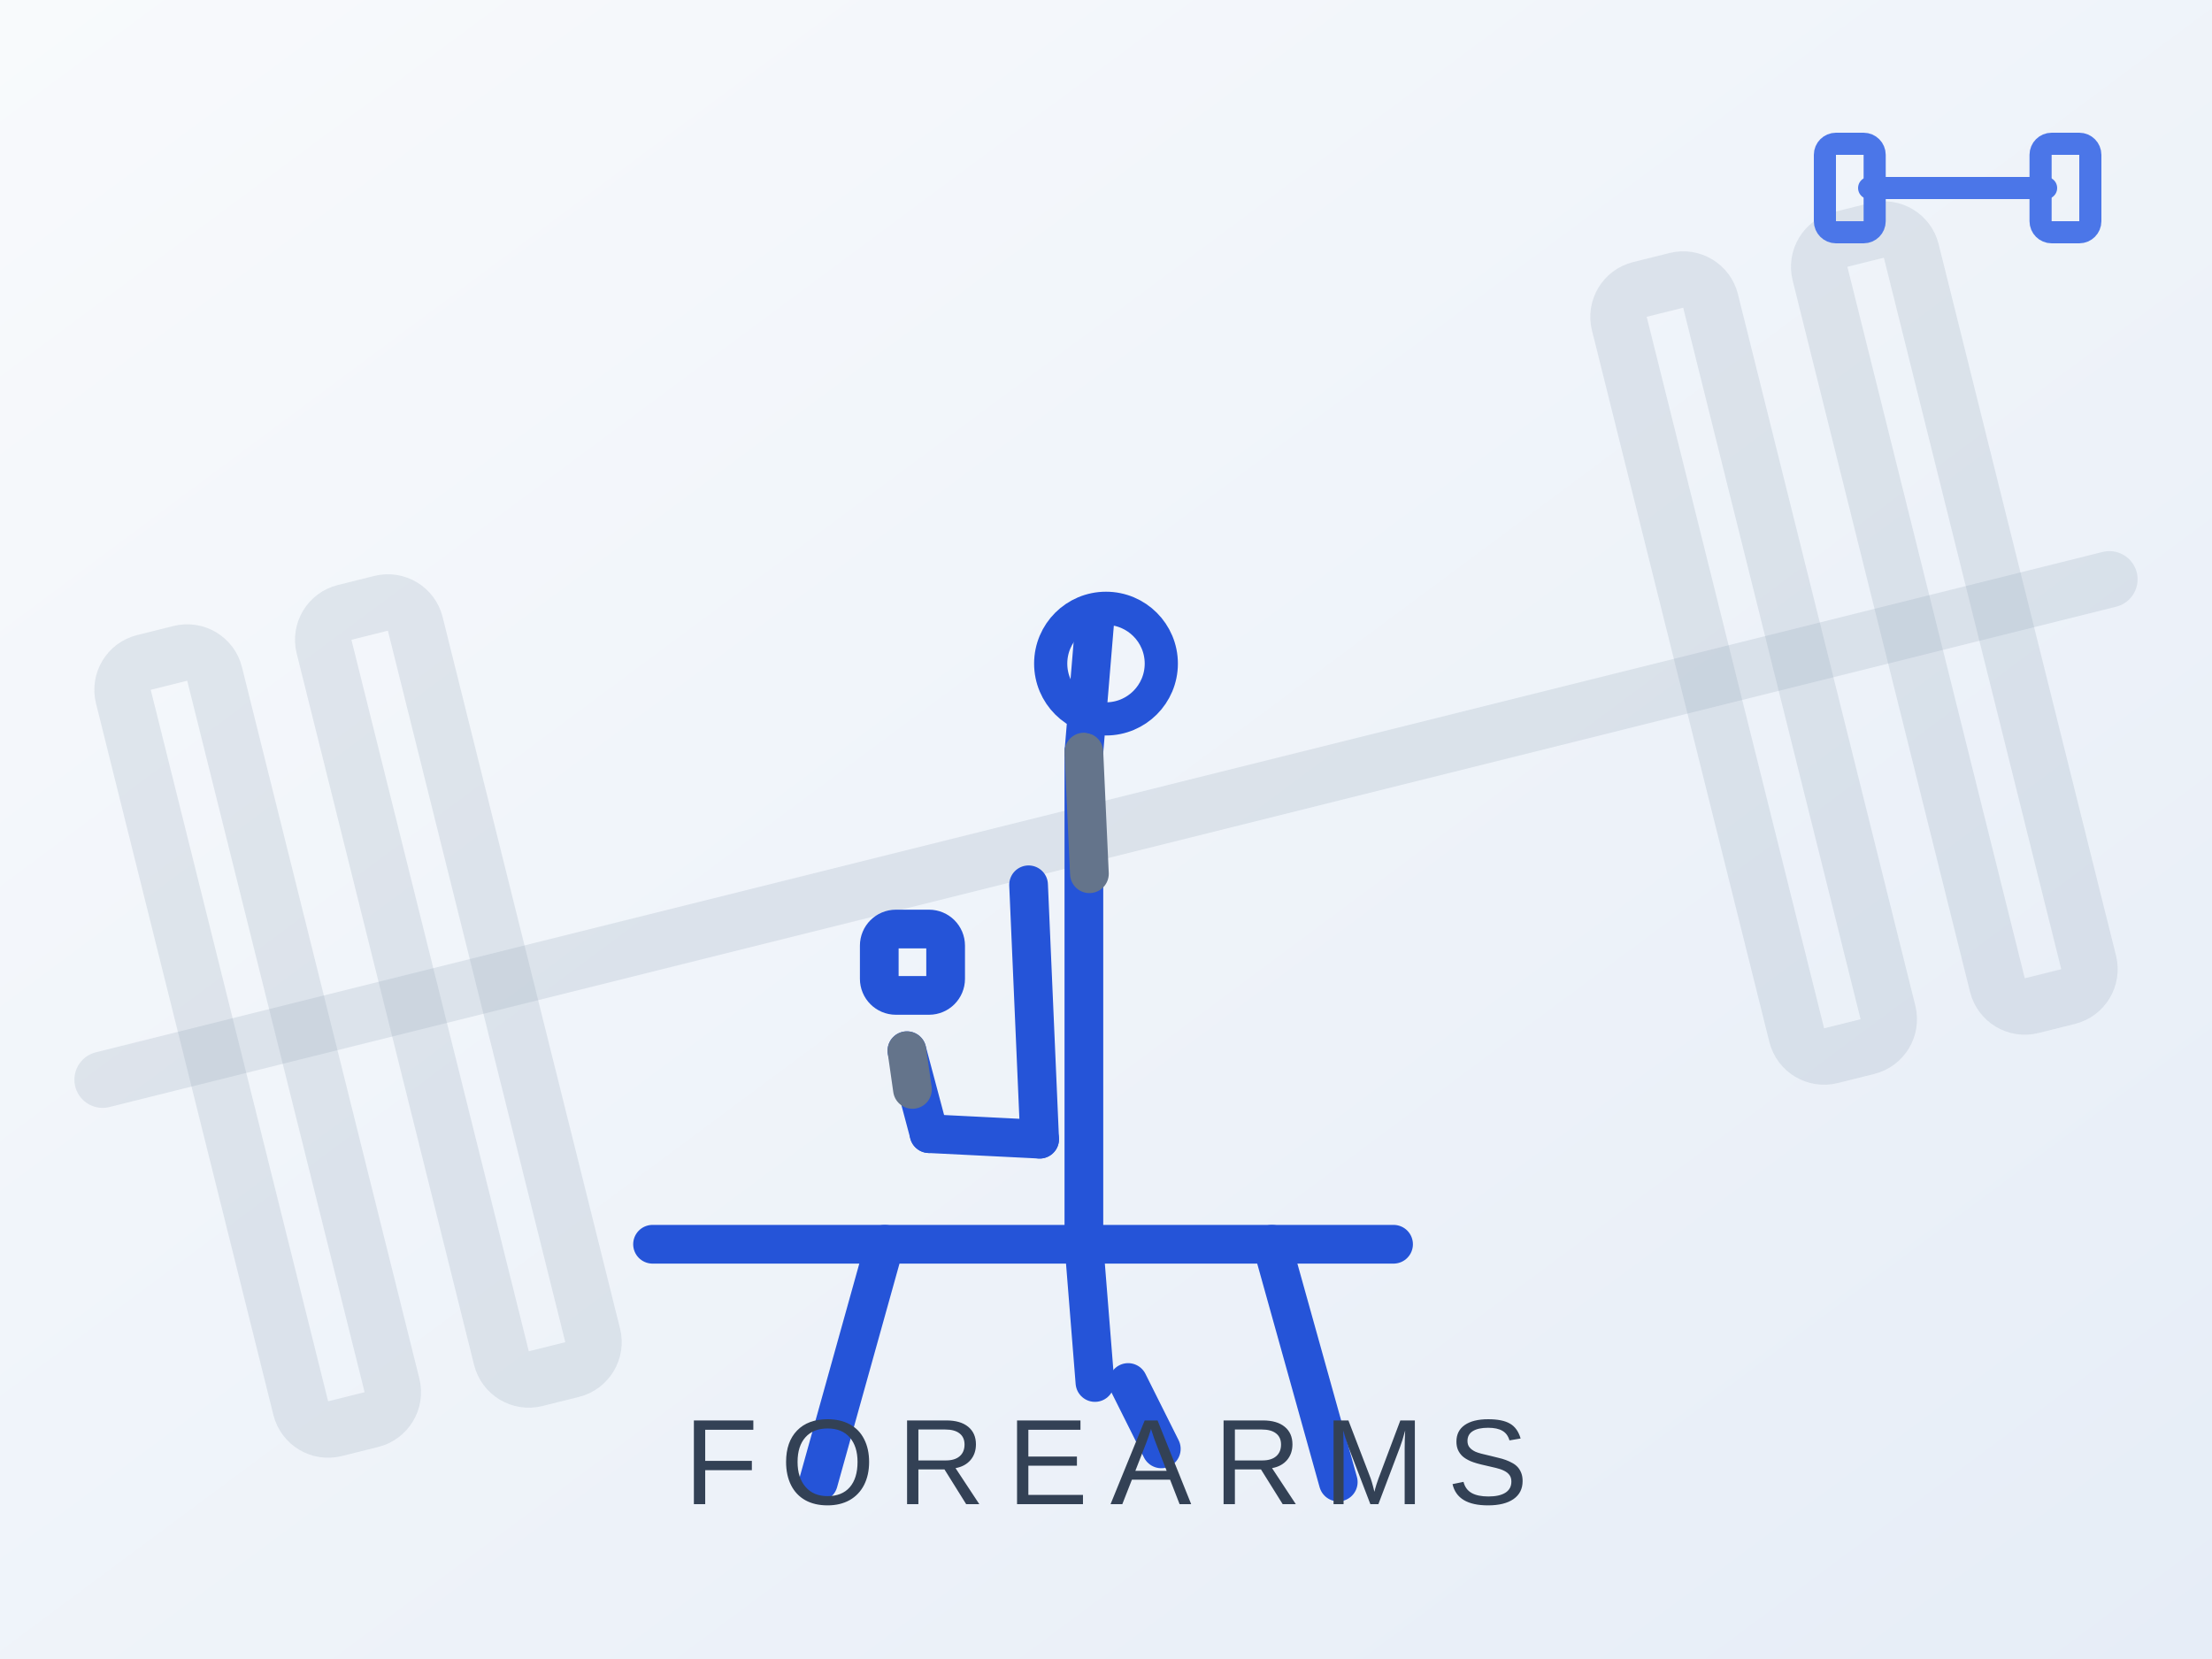
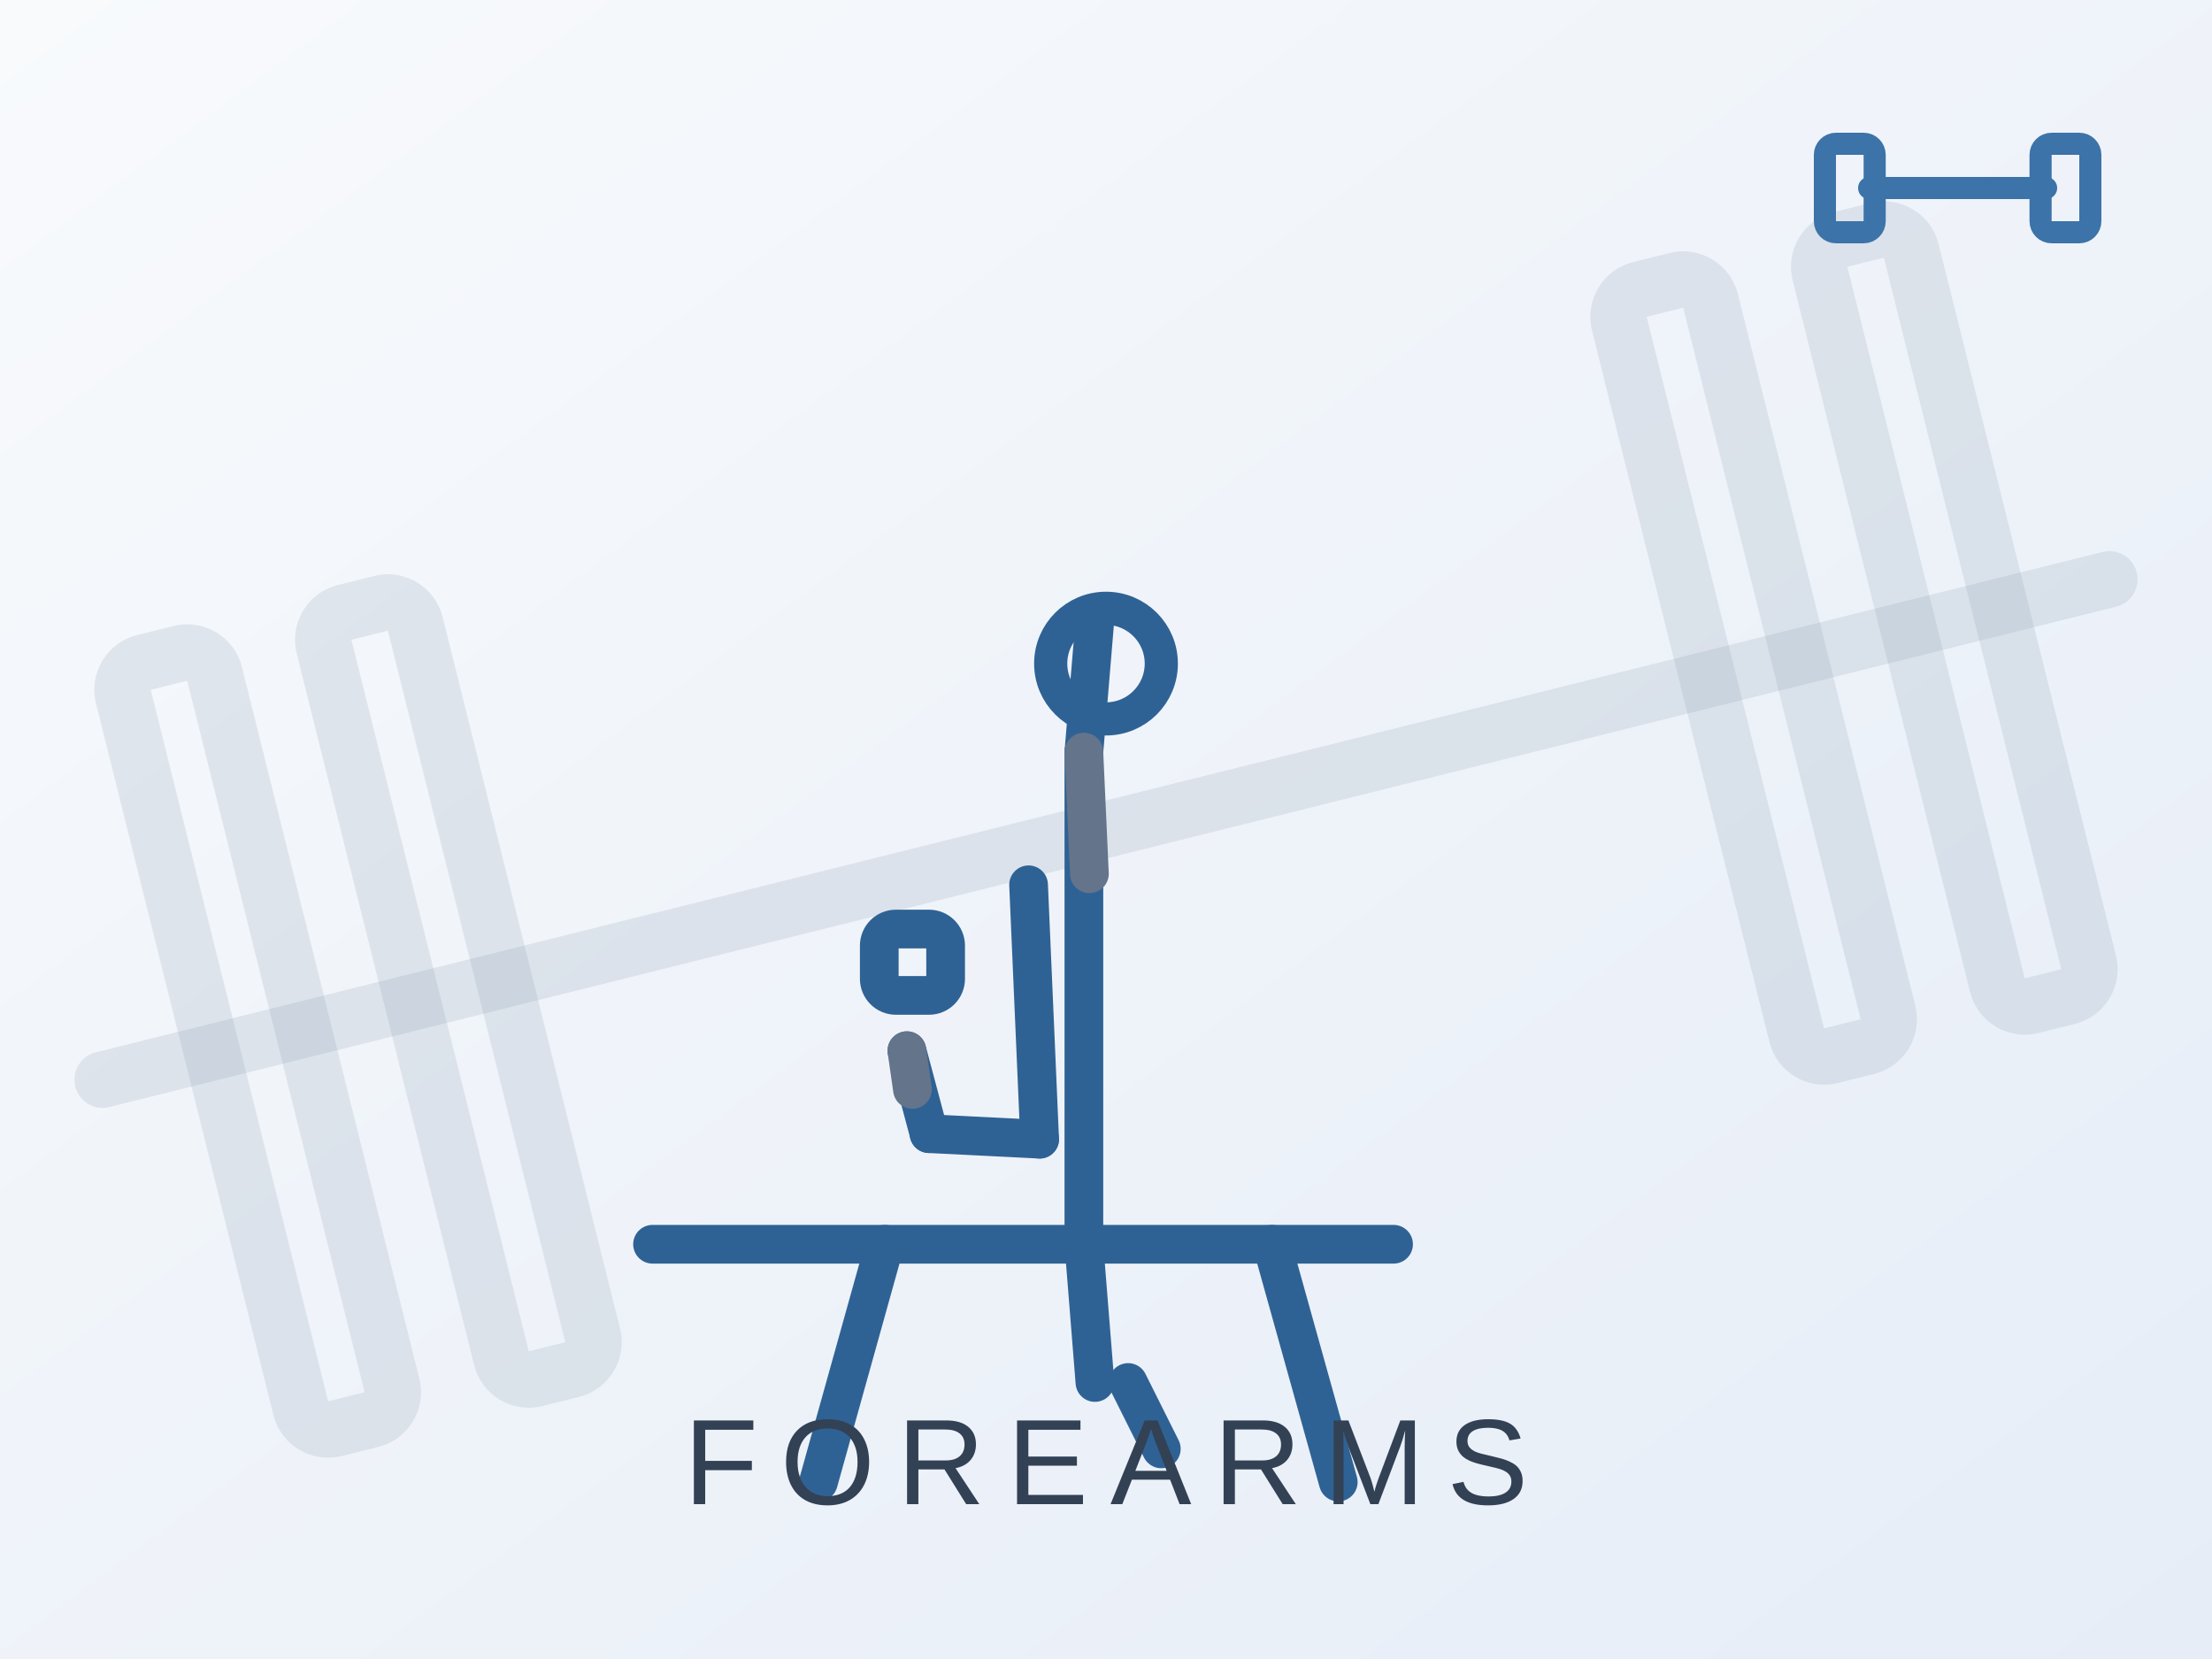
<svg xmlns="http://www.w3.org/2000/svg" viewBox="0 0 400 300" width="400" height="300">
  <defs>
    <linearGradient id="bg" x1="0" y1="0" x2="1" y2="1">
      <stop offset="0" stop-color="#f8fafc" />
      <stop offset="1" stop-color="#e6edf7" />
    </linearGradient>
  </defs>
  <rect width="400" height="300" fill="url(#bg)" />
  <g stroke="#94a3b8" stroke-opacity="0.22" stroke-width="6" stroke-linecap="round" stroke-linejoin="round" fill="none" transform="translate(200,150) rotate(-14) scale(1.7)">
    <line x1="-110" y1="0" x2="110" y2="0" />
    <rect x="-98" y="-42" width="10" height="84" rx="3" />
    <rect x="-76" y="-42" width="10" height="84" rx="3" />
    <rect x="66" y="-42" width="10" height="84" rx="3" />
    <rect x="88" y="-42" width="10" height="84" rx="3" />
  </g>
-   <g stroke="#4b76e8" stroke-width="4" fill="none" stroke-linecap="round" stroke-linejoin="round">
+   <g stroke="#3c73a8" stroke-width="4" fill="none" stroke-linecap="round" stroke-linejoin="round">
    <line x1="338" y1="34" x2="370" y2="34" />
    <rect x="330" y="26" width="9" height="16" rx="2" />
    <rect x="369" y="26" width="9" height="16" rx="2" />
  </g>
  <g fill="none" stroke-linecap="round" stroke-linejoin="round">
-     <g stroke="#2554d8" stroke-width="7">
+     <g stroke="#2f6294" stroke-width="7">
      <line x1="118" y1="225" x2="252" y2="225" />
      <line x1="160" y1="225" x2="148" y2="268" />
      <line x1="230" y1="225" x2="242" y2="268" />
      <line x1="196" y1="225" x2="196" y2="136" />
      <line x1="196" y1="136" x2="198" y2="112" />
      <line x1="186" y1="160" x2="188" y2="206" />
      <line x1="188" y1="206" x2="168" y2="205" />
      <line x1="168" y1="205" x2="164" y2="190" />
      <rect x="159" y="168" width="12" height="12" rx="3" />
    </g>
    <g stroke="#64748b" stroke-width="7">
      <line x1="196" y1="136" x2="197" y2="158" />
      <line x1="164" y1="190" x2="165" y2="197" />
    </g>
-     <g stroke="#2554d8" stroke-width="7">
+     <g stroke="#2f6294" stroke-width="7">
      <line x1="196" y1="225" x2="198" y2="250" />
      <line x1="204" y1="250" x2="210" y2="262" />
    </g>
-     <circle cx="200" cy="120" r="10" stroke="#2554d8" stroke-width="6" />
+     <circle cx="200" cy="120" r="10" stroke="#2f6294" stroke-width="6" />
  </g>
  <text x="200" y="272" text-anchor="middle" font-family="Arial, Helvetica, sans-serif" font-size="22" letter-spacing="4" fill="#334155">FOREARMS</text>
</svg>
